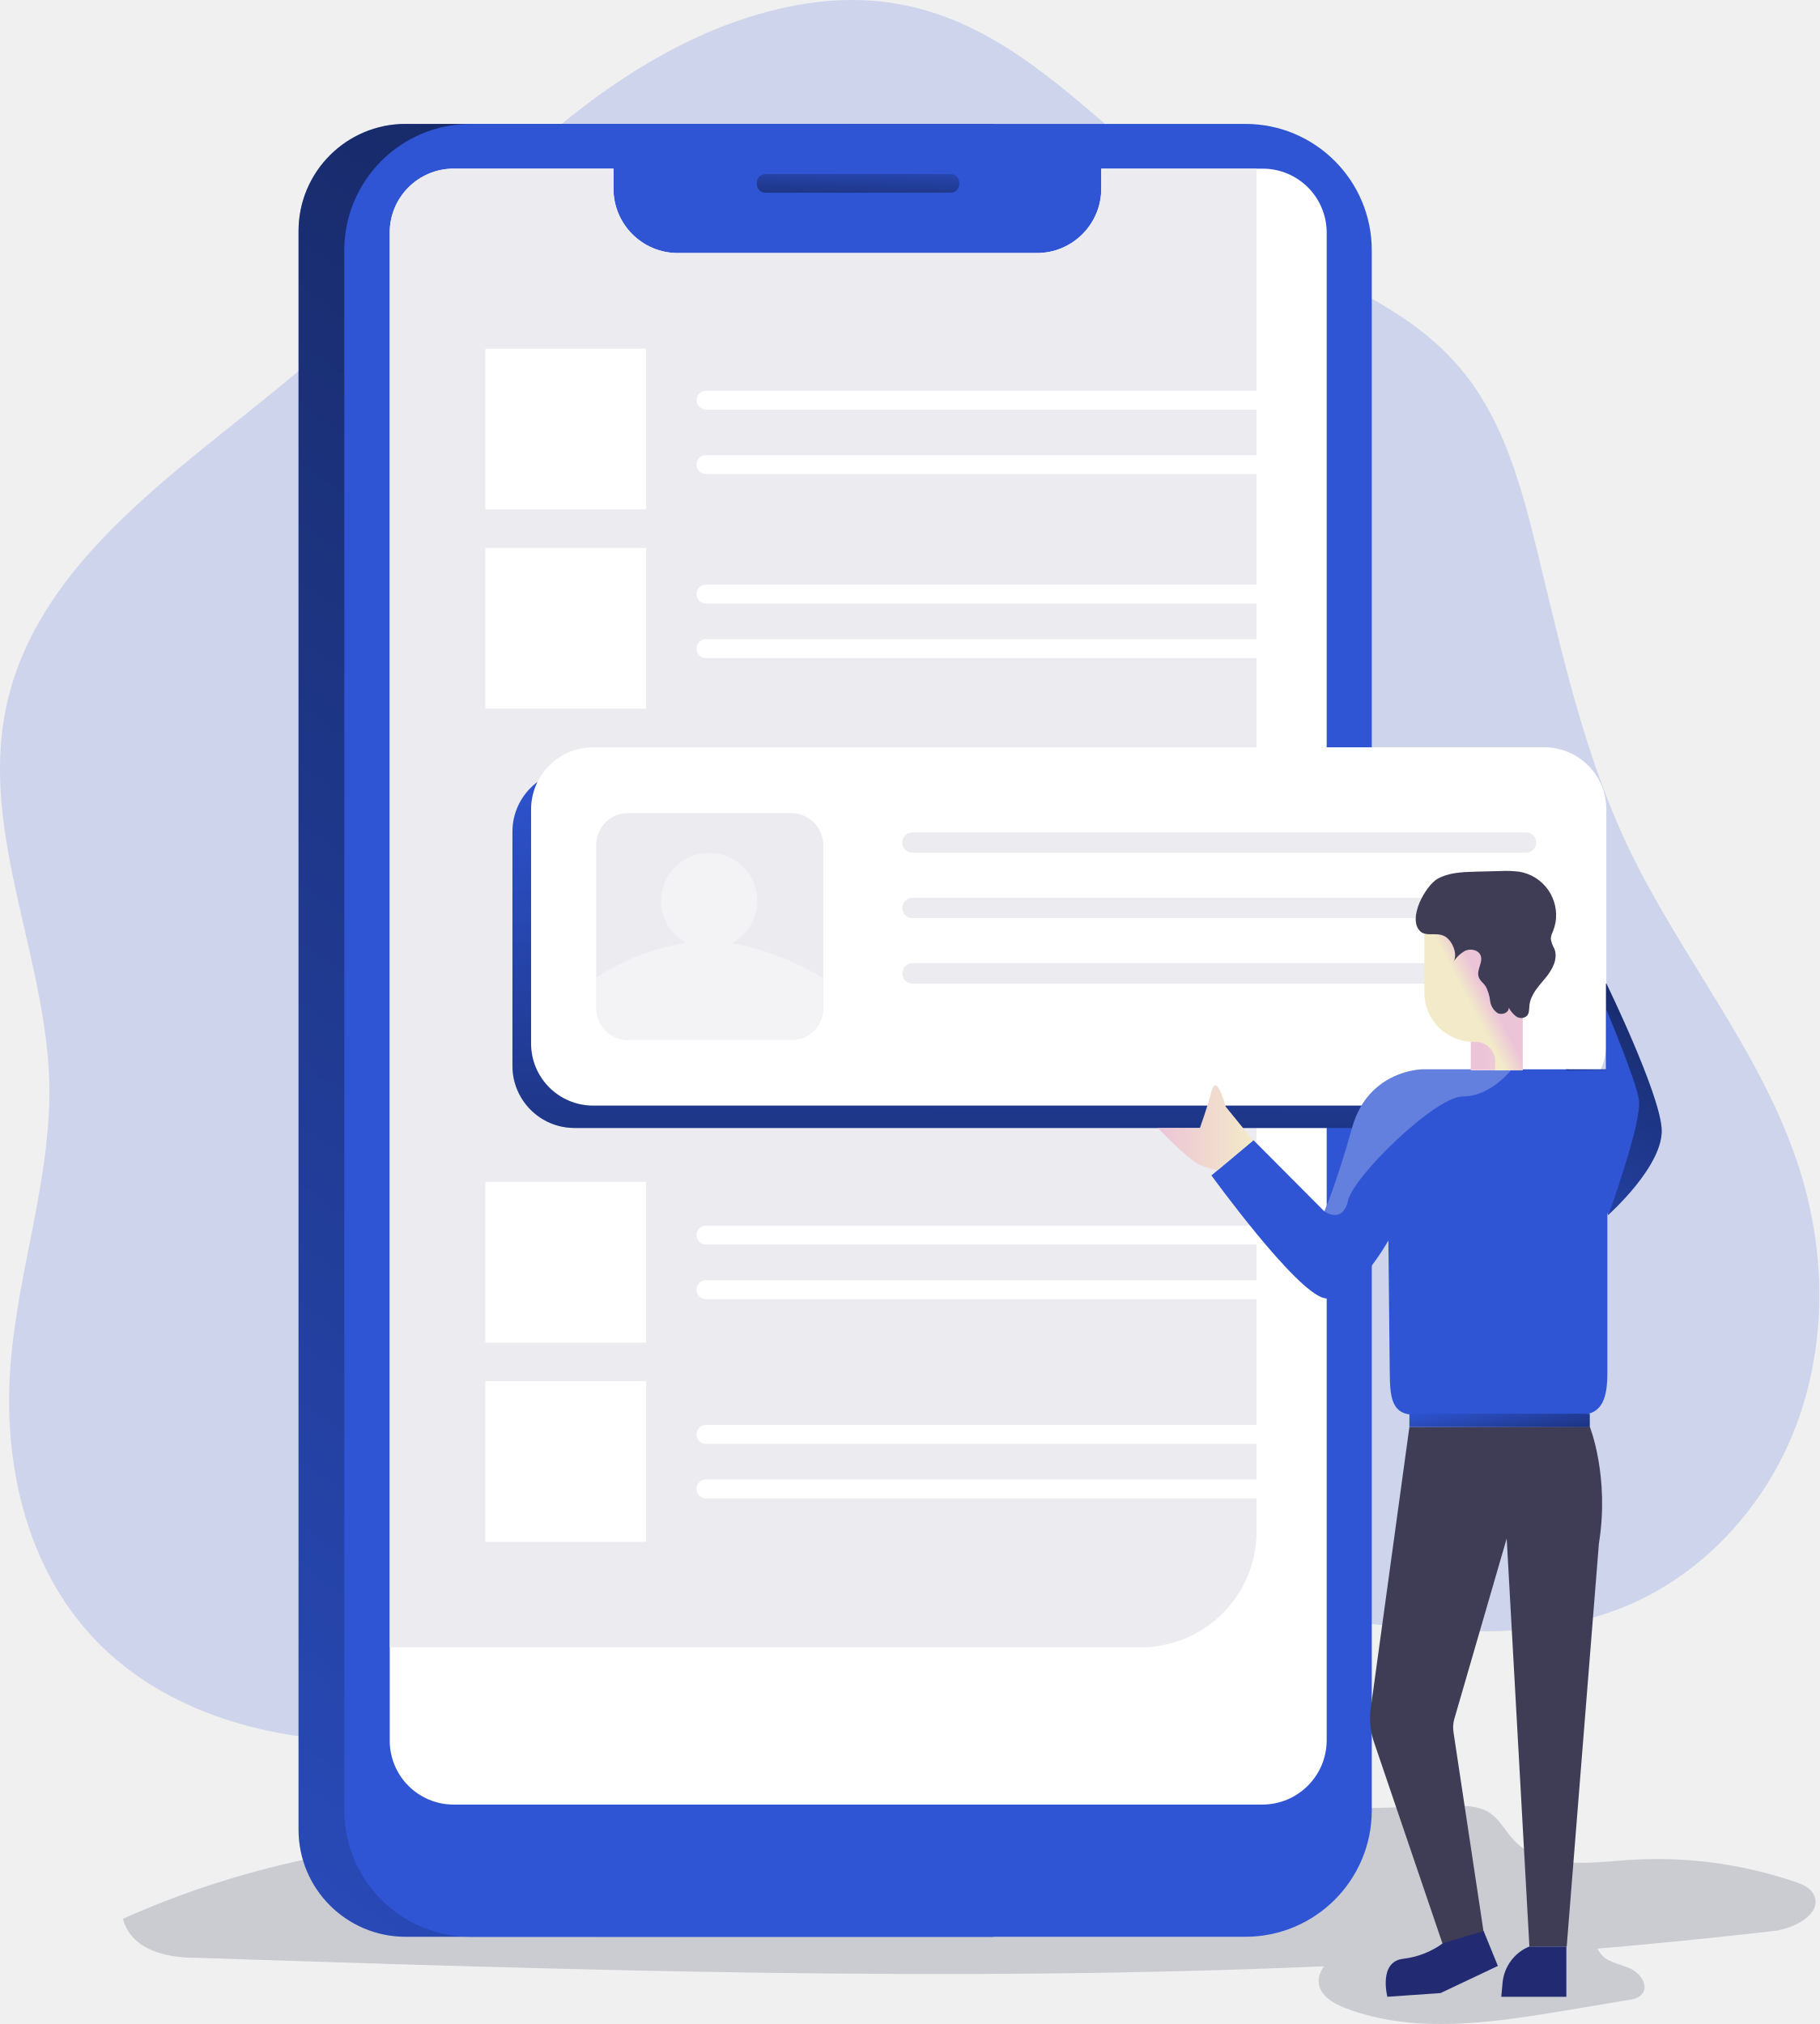
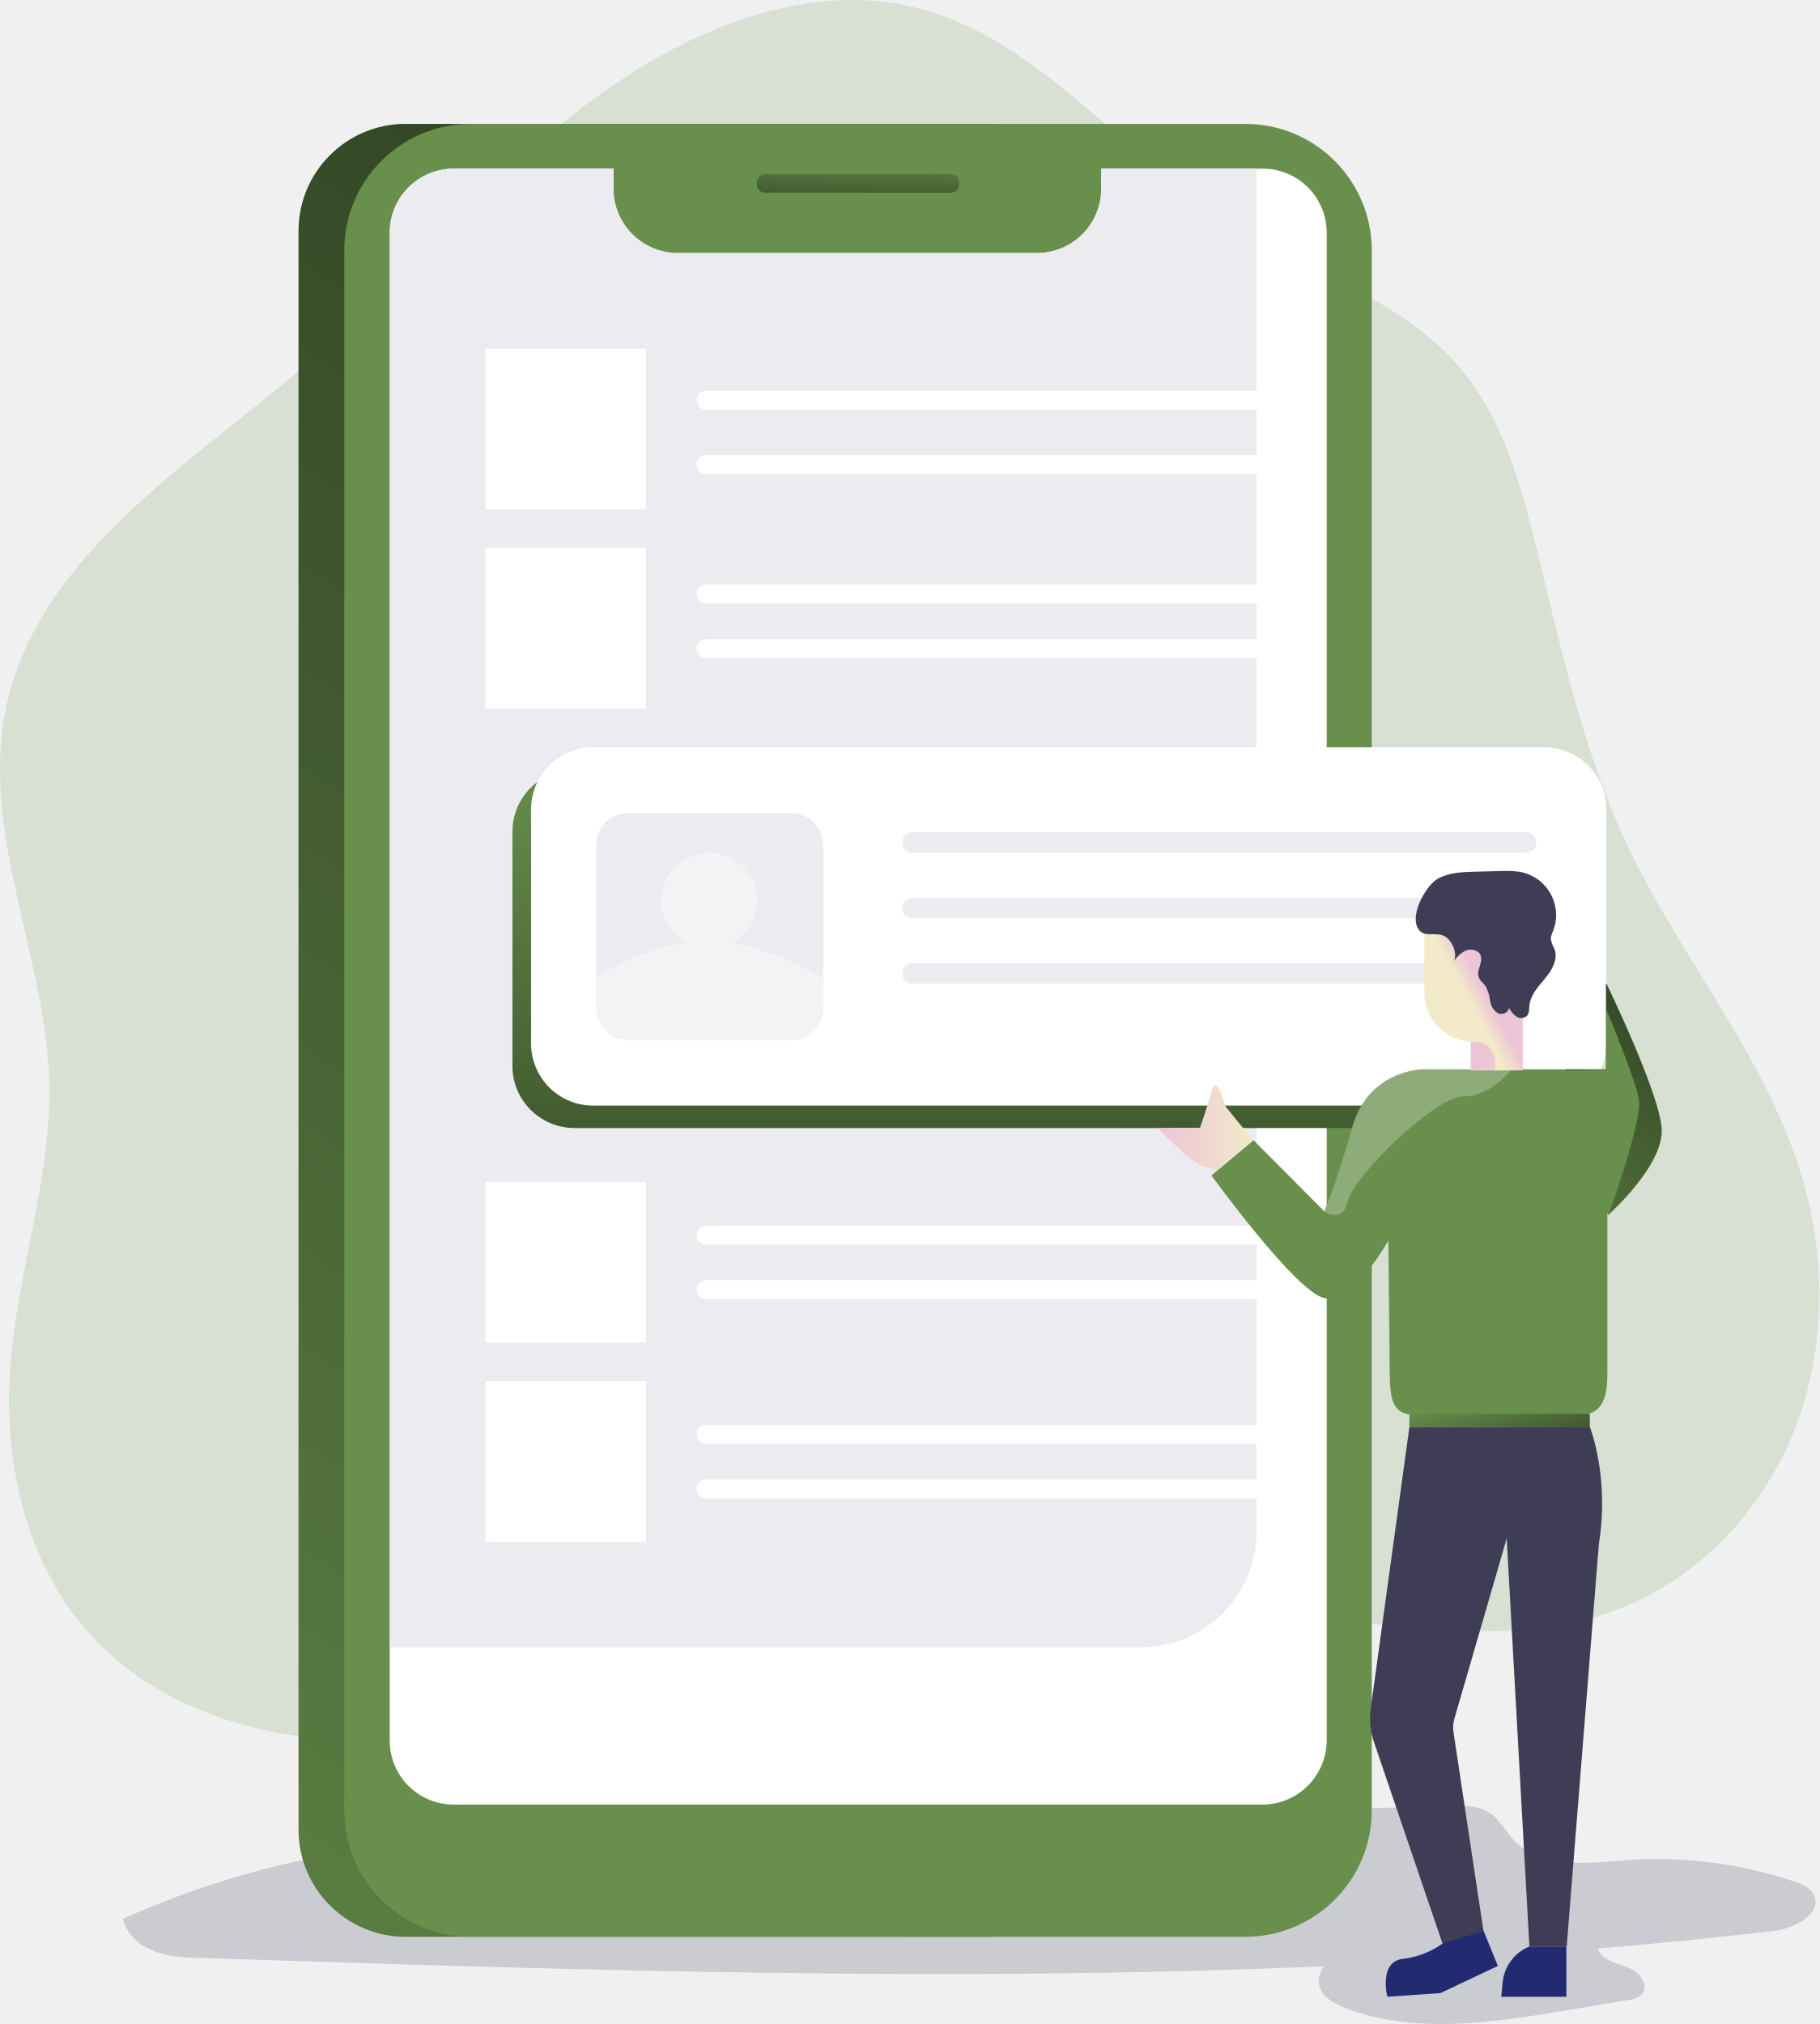
<svg xmlns="http://www.w3.org/2000/svg" xmlns:xlink="http://www.w3.org/1999/xlink" id="Layer_1" data-name="Layer 1" width="536.69" height="597.08" viewBox="0 0 536.69 597.08">
  <defs>
    <linearGradient id="linear-gradient" x1="-58.3" y1="-230.8" x2="370.35" y2="361.96" gradientTransform="matrix(1, 0, 0, -1, -0.02, 428)" gradientUnits="userSpaceOnUse">
      <stop offset="0" stop-opacity="0" />
      <stop offset="0.85" stop-opacity="0.51" />
      <stop offset="0.99" />
    </linearGradient>
    <linearGradient id="linear-gradient-2" x1="253.4" y1="212.3" x2="252.84" y2="233.89" gradientTransform="translate(0 -168)" xlink:href="#linear-gradient" />
    <linearGradient id="linear-gradient-3" x1="310.07" y1="390.38" x2="309.23" y2="571.99" gradientTransform="translate(0 -168)" xlink:href="#linear-gradient" />
    <linearGradient id="linear-gradient-4" x1="576.62" y1="30.69" x2="653.8" y2="148.98" gradientTransform="matrix(1, 0, 0, -1, -148.76, 428)" xlink:href="#linear-gradient" />
    <linearGradient id="linear-gradient-5" x1="440.65" y1="411.01" x2="445.72" y2="434.48" gradientTransform="matrix(1, 0, 0, 1, 0, 0)" xlink:href="#linear-gradient" />
    <linearGradient id="linear-gradient-6" x1="436.82" y1="131.71" x2="462.01" y2="132.17" gradientTransform="matrix(1, 0, 0, -1, -0.05, 428.05)" gradientUnits="userSpaceOnUse">
      <stop offset="0" stop-color="#ecc4d7" />
      <stop offset="0.42" stop-color="#efd4d1" />
      <stop offset="1" stop-color="#f2eac9" />
    </linearGradient>
    <linearGradient id="linear-gradient-7" x1="587.02" y1="135.78" x2="581.83" y2="133.03" gradientTransform="matrix(1, 0, 0, -1, -148.76, 428)" xlink:href="#linear-gradient-6" />
    <linearGradient id="linear-gradient-8" x1="490.36" y1="95.38" x2="518.5" y2="95.38" gradientTransform="matrix(1, 0, 0, -1, -148.76, 428)" xlink:href="#linear-gradient-6" />
  </defs>
  <path d="M523.2,569.6c-17.3,2-34.6,3.7-51.9,5.2a7.46,7.46,0,0,0,.7,1.2c1.8,2.7,5.5,3.2,8.6,4.5s5.9,5,3.9,7.6c-1,1.3-2.8,1.7-4.4,1.9l-17.9,3c-21.8,3.6-44.8,7.2-65.4-.7-8.5-3.3-9.1-8.2-6.2-12.3-110.7,4.8-221.9,1.1-332.8-2.5-9,0-19.1-2.4-21.5-11.5,57.1-25.7,112.5-25.8,174.4-27.5l217.5-5.8c3.7-.1,7.7-.1,10.9,1.8s5,5.7,7.7,8.5c8,8.3,21.4,6.6,32.9,5.7a126.35,126.35,0,0,1,49.6,6.3c2.2.7,4.6,1.7,5.7,3.7C538,564.3,529.5,568.9,523.2,569.6Z" transform="translate(-0.03 0.05)" fill="#1d2741" opacity="0.18" style="isolation: isolate" />
-   <path d="M232.4,2c-29.2,6.1-54.9,23.5-77.1,43.4s-42,42.5-64.7,61.9c-35.1,30.1-80.1,57.1-89,102.5-7.1,36.4,12.1,72.8,13,109.9C15.1,347.8,5.2,375,3.1,403,1,430.6,7.3,459.8,25.4,480.7c25.8,29.8,70,36.8,109.1,31.2s75.9-21.6,114.4-30.1c46.4-10.2,94.7-9.4,142-4.3,28.9,3.1,59.2,7.6,86.4-2.8,24.2-9.2,43.3-29.8,52.5-54s8.9-51.5,1-76.1c-10.9-34.1-35-62.3-50.4-94.6-13.1-27.5-19.6-57.5-26.8-87.1-4.8-19.6-10.2-39.9-23.5-55.1-15.1-17.5-38-25.6-58.3-36.7C322.7,44.3,296.5-11.4,232.4,2Z" transform="translate(-0.03 0.05)" fill="#2f55d4" opacity="0.18" style="isolation: isolate" />
-   <path d="M119.7,36.5H293.1V571.3H119.7a31.6,31.6,0,0,1-31.6-31.6h0V68.1a31.6,31.6,0,0,1,31.6-31.6Z" transform="translate(-0.03 0.05)" fill="#2f55d4" />
+   <path d="M232.4,2c-29.2,6.1-54.9,23.5-77.1,43.4s-42,42.5-64.7,61.9c-35.1,30.1-80.1,57.1-89,102.5-7.1,36.4,12.1,72.8,13,109.9C15.1,347.8,5.2,375,3.1,403,1,430.6,7.3,459.8,25.4,480.7c25.8,29.8,70,36.8,109.1,31.2s75.9-21.6,114.4-30.1c46.4-10.2,94.7-9.4,142-4.3,28.9,3.1,59.2,7.6,86.4-2.8,24.2-9.2,43.3-29.8,52.5-54s8.9-51.5,1-76.1c-10.9-34.1-35-62.3-50.4-94.6-13.1-27.5-19.6-57.5-26.8-87.1-4.8-19.6-10.2-39.9-23.5-55.1-15.1-17.5-38-25.6-58.3-36.7C322.7,44.3,296.5-11.4,232.4,2Z" transform="translate(-0.03 0.05)" fill="#68904C" opacity="0.18" style="isolation: isolate" />
+   <path d="M119.7,36.5H293.1V571.3H119.7a31.6,31.6,0,0,1-31.6-31.6h0V68.1a31.6,31.6,0,0,1,31.6-31.6Z" transform="translate(-0.03 0.05)" fill="#68904C" />
  <path d="M119.7,36.5H293.1V571.3H119.7a31.6,31.6,0,0,1-31.6-31.6h0V68.1a31.6,31.6,0,0,1,31.6-31.6Z" transform="translate(-0.03 0.05)" fill="url(#linear-gradient)" />
-   <path d="M138.9,36.5H367.4a37.3,37.3,0,0,1,37.3,37.3V534a37.3,37.3,0,0,1-37.3,37.3H138.9A37.3,37.3,0,0,1,101.6,534V73.8A37.3,37.3,0,0,1,138.9,36.5Z" transform="translate(-0.03 0.05)" fill="#2f55d4" />
+   <path d="M138.9,36.5H367.4a37.3,37.3,0,0,1,37.3,37.3V534a37.3,37.3,0,0,1-37.3,37.3H138.9A37.3,37.3,0,0,1,101.6,534V73.8A37.3,37.3,0,0,1,138.9,36.5Z" transform="translate(-0.03 0.05)" fill="#68904C" />
  <path d="M391.4,68.6V513.4a19,19,0,0,1-18.9,18.9H133.8A18.86,18.86,0,0,1,115,513.4h0V68.6a18.86,18.86,0,0,1,18.8-18.9H181v5.9a19,19,0,0,0,19,19H305.9a19,19,0,0,0,19-19V49.7h47.6a18.88,18.88,0,0,1,18.9,18.9Z" transform="translate(-0.03 0.05)" fill="#fff" />
  <path d="M225.8,51.3h54.7a2.48,2.48,0,0,1,2.5,2.5v.5a2.48,2.48,0,0,1-2.5,2.5H225.8a2.48,2.48,0,0,1-2.5-2.5v-.5A2.54,2.54,0,0,1,225.8,51.3Z" transform="translate(-0.03 0.05)" fill="url(#linear-gradient-2)" />
  <path d="M370.7,49.7V451.8a34.14,34.14,0,0,1-34.1,34.1H115V68.6a18.86,18.86,0,0,1,18.8-18.9H181v5.9a19,19,0,0,0,19,19H305.9a19,19,0,0,0,19-19V49.7Z" transform="translate(-0.03 0.05)" fill="#ebebf0" />
-   <path d="M169.5,227H450.1a18.31,18.31,0,0,1,18.3,18.3v69.1a18.31,18.31,0,0,1-18.3,18.3H169.5a18.31,18.31,0,0,1-18.3-18.3V245.3A18.31,18.31,0,0,1,169.5,227Z" transform="translate(-0.03 0.05)" fill="#2f55d4" />
+   <path d="M169.5,227H450.1a18.31,18.31,0,0,1,18.3,18.3v69.1a18.31,18.31,0,0,1-18.3,18.3H169.5a18.31,18.31,0,0,1-18.3-18.3V245.3A18.31,18.31,0,0,1,169.5,227Z" transform="translate(-0.03 0.05)" fill="#68904C" />
  <path d="M169.5,227H450.1a18.31,18.31,0,0,1,18.3,18.3v69.1a18.31,18.31,0,0,1-18.3,18.3H169.5a18.31,18.31,0,0,1-18.3-18.3V245.3A18.31,18.31,0,0,1,169.5,227Z" transform="translate(-0.03 0.05)" fill="url(#linear-gradient-3)" />
  <path d="M175,220.4H455.6a18.31,18.31,0,0,1,18.3,18.3v69.1a18.31,18.31,0,0,1-18.3,18.3H175a18.31,18.31,0,0,1-18.3-18.3V238.7A18.31,18.31,0,0,1,175,220.4Z" transform="translate(-0.03 0.05)" fill="#fff" />
  <rect x="143.17" y="102.85" width="47.4" height="47.4" fill="#fff" />
  <path d="M185.4,239.8h48a9.5,9.5,0,0,1,9.5,9.5v48a9.5,9.5,0,0,1-9.5,9.5h-48a9.5,9.5,0,0,1-9.5-9.5v-48A9.43,9.43,0,0,1,185.4,239.8Z" transform="translate(-0.03 0.05)" fill="#ebebf0" />
  <rect x="143.17" y="161.65" width="47.4" height="47.4" fill="#fff" />
  <rect x="143.17" y="348.65" width="47.4" height="47.4" fill="#fff" />
  <rect x="143.17" y="407.45" width="47.4" height="47.4" fill="#fff" />
  <path d="M242.8,288.4v8.9a9.5,9.5,0,0,1-9.5,9.5h-48a9.5,9.5,0,0,1-9.5-9.5v-8.9a66.72,66.72,0,0,1,26.5-10.3,14.2,14.2,0,1,1,13.7.1C230.2,280.5,242.8,288.4,242.8,288.4Z" transform="translate(-0.03 0.05)" fill="#fff" opacity="0.38" style="isolation: isolate" />
  <path d="M450.2,251.5h-181a3,3,0,0,1-3-3h0a3,3,0,0,1,3-3h181a3,3,0,0,1,3,3h0A3,3,0,0,1,450.2,251.5Z" transform="translate(-0.03 0.05)" fill="#ebebf0" />
  <path d="M208.3,115.2H377.9a2.8,2.8,0,0,1,2.8,2.8h0a2.8,2.8,0,0,1-2.8,2.8H208.3a2.8,2.8,0,0,1-2.8-2.8h0A2.8,2.8,0,0,1,208.3,115.2Z" transform="translate(-0.03 0.05)" fill="#fff" />
  <path d="M377.9,139.8H208.3a2.8,2.8,0,0,1-2.8-2.8h0a2.8,2.8,0,0,1,2.8-2.8H377.9a2.8,2.8,0,0,1,2.8,2.8h0A2.86,2.86,0,0,1,377.9,139.8Z" transform="translate(-0.03 0.05)" fill="#fff" />
  <path d="M377.9,178H208.3a2.8,2.8,0,0,1-2.8-2.8h0a2.8,2.8,0,0,1,2.8-2.8H377.9a2.8,2.8,0,0,1,2.8,2.8h0A2.86,2.86,0,0,1,377.9,178Z" transform="translate(-0.03 0.05)" fill="#fff" />
  <path d="M377.9,194.1H208.3a2.8,2.8,0,0,1-2.8-2.8h0a2.8,2.8,0,0,1,2.8-2.8H377.9a2.8,2.8,0,0,1,2.8,2.8h0A2.86,2.86,0,0,1,377.9,194.1Z" transform="translate(-0.03 0.05)" fill="#fff" />
  <path d="M377.9,367.1H208.3a2.8,2.8,0,0,1-2.8-2.8h0a2.8,2.8,0,0,1,2.8-2.8H377.9a2.8,2.8,0,0,1,2.8,2.8h0A2.86,2.86,0,0,1,377.9,367.1Z" transform="translate(-0.03 0.05)" fill="#fff" />
  <path d="M377.9,383.2H208.3a2.8,2.8,0,0,1-2.8-2.8h0a2.8,2.8,0,0,1,2.8-2.8H377.9a2.8,2.8,0,0,1,2.8,2.8h0A2.86,2.86,0,0,1,377.9,383.2Z" transform="translate(-0.03 0.05)" fill="#fff" />
  <path d="M377.9,425.9H208.3a2.8,2.8,0,0,1-2.8-2.8h0a2.8,2.8,0,0,1,2.8-2.8H377.9a2.8,2.8,0,0,1,2.8,2.8h0A2.86,2.86,0,0,1,377.9,425.9Z" transform="translate(-0.03 0.05)" fill="#fff" />
  <path d="M377.9,442H208.3a2.8,2.8,0,0,1-2.8-2.8h0a2.8,2.8,0,0,1,2.8-2.8H377.9a2.8,2.8,0,0,1,2.8,2.8h0A2.86,2.86,0,0,1,377.9,442Z" transform="translate(-0.03 0.05)" fill="#fff" />
  <path d="M450.2,270.8h-181a3,3,0,0,1-3-3h0a3,3,0,0,1,3-3h181a3,3,0,0,1,3,3h0A3,3,0,0,1,450.2,270.8Z" transform="translate(-0.03 0.05)" fill="#ebebf0" />
  <path d="M450.2,290.1h-181a3,3,0,0,1-3-3h0a3,3,0,0,1,3-3h181a3,3,0,0,1,3,3h0A3,3,0,0,1,450.2,290.1Z" transform="translate(-0.03 0.05)" fill="#ebebf0" />
  <path d="M415.8,420.9l-11.4,83a21.75,21.75,0,0,0,1.1,10.4l20.4,60,11.9-3.7-9-59.7a9.26,9.26,0,0,1,.2-3.7l15.5-53.4,6.7,120.4h11l9.5-118.9c3.2-19.8-2.7-34.5-2.7-34.5Z" transform="translate(-0.03 0.05)" fill="#3f3d56" />
-   <path d="M474.2,347.7v57c0,7-1.1,12.6-8.1,12.6H417.3c-7,0-7.2-5.6-7.3-12.6l-.4-38.8s-10.5,18.8-18.9,17-33.3-36.2-33.3-36.2l12.4-10.4,20.9,21s3.4-7.6,8.2-24.7,20.8-17.2,20.8-17.2h42.4C477.4,315.4,474.2,347.7,474.2,347.7Z" transform="translate(-0.03 0.05)" fill="#2f55d4" />
-   <path d="M473.9,290.1s15.5,31.8,16.3,42.7-15.8,25.6-15.8,25.6l-12.4-43h11.8V290.1Z" transform="translate(-0.03 0.05)" fill="#2f55d4" />
+   <path d="M474.2,347.7v57c0,7-1.1,12.6-8.1,12.6H417.3c-7,0-7.2-5.6-7.3-12.6l-.4-38.8s-10.5,18.8-18.9,17-33.3-36.2-33.3-36.2l12.4-10.4,20.9,21s3.4-7.6,8.2-24.7,20.8-17.2,20.8-17.2h42.4C477.4,315.4,474.2,347.7,474.2,347.7Z" transform="translate(-0.03 0.05)" fill="#68904C" />
+   <path d="M473.9,290.1s15.5,31.8,16.3,42.7-15.8,25.6-15.8,25.6l-12.4-43h11.8V290.1Z" transform="translate(-0.03 0.05)" fill="#68904C" />
  <path d="M473.9,290.1s15.5,31.8,16.3,42.7-15.8,25.6-15.8,25.6l-12.4-43h11.8V290.1Z" transform="translate(-0.03 0.05)" fill="url(#linear-gradient-4)" />
-   <path d="M474.5,358.4s10.1-27.8,9-34.1-9.6-26.5-9.6-26.5v17.7l-14.9.3Z" transform="translate(-0.03 0.05)" fill="#2f55d4" />
-   <rect x="415.77" y="417.05" width="53.2" height="3.9" fill="#2f55d4" />
+   <path d="M474.5,358.4s10.1-27.8,9-34.1-9.6-26.5-9.6-26.5v17.7l-14.9.3Z" transform="translate(-0.03 0.05)" fill="#68904C" />
+   <rect x="415.77" y="417.05" width="53.2" height="3.9" fill="#68904C" />
  <rect x="415.77" y="417.05" width="53.2" height="3.9" fill="url(#linear-gradient-5)" />
  <rect x="433.87" y="276.75" width="15.3" height="39" fill="url(#linear-gradient-6)" />
  <path d="M449.2,272.4v43.3h-8.1v-2.6a5.8,5.8,0,0,0-5.8-5.8h-.5a14.53,14.53,0,0,1-14.6-14.5h0V272.5h29Z" transform="translate(-0.03 0.05)" fill="url(#linear-gradient-7)" />
  <path d="M424.1,259.2c3.2-1.8,7.1-2,10.9-2.1l7.9-.2a31.33,31.33,0,0,1,5.3.2,13,13,0,0,1,10.7,15h0a13.82,13.82,0,0,1-.8,2.7,6.64,6.64,0,0,0-.6,2,8.86,8.86,0,0,0,1.1,3.1c1.1,3-.7,6.2-2.7,8.6s-4.4,4.9-4.7,8.1c-.1,1,0,2.2-.7,3a2.56,2.56,0,0,1-3.2.2,7.84,7.84,0,0,1-2.2-2.6c.1,1.5-2,2.3-3.3,1.6a5.17,5.17,0,0,1-2.2-3.7,12.1,12.1,0,0,0-1.3-4.2c-.7-1-1.8-1.7-2.1-2.9-.6-2,1.4-4.2.6-6.2-.6-1.6-2.9-2.1-4.5-1.4a9.83,9.83,0,0,0-3.7,3.6c1.5-2,.3-5.4-1.3-7-2.5-2.7-6.2-.4-8.3-2.3C415.1,270.9,420.6,261.2,424.1,259.2Z" transform="translate(-0.03 0.05)" fill="#3f3d56" />
  <path d="M445.8,315.6s-6,7.8-14.2,7.8-32.3,23.6-33.9,30.7-7,3.2-7,3.2,3.4-7.6,8.2-24.7,20.8-17.2,20.8-17.2h21.6Z" transform="translate(-0.03 0.05)" fill="#fff" opacity="0.25" />
  <path d="M437.7,569.6l4.2,10.3-16.9,8L409.3,589s-2.7-10.3,4.6-11.2a24.82,24.82,0,0,0,11.8-4.6Z" transform="translate(-0.03 0.05)" fill="#222a72" />
  <path d="M451.1,574.2h0a12.83,12.83,0,0,0-7.8,10.5l-.4,4.3h19.2V574.2Z" transform="translate(-0.03 0.05)" fill="#222a72" />
  <path d="M369.7,336.4l-8.1-10s-2.8-10.7-4.3-4.1c-.9,3.7-3.3,10.4-3.3,10.4H341.6s8.7,9.2,12.4,10.9a20,20,0,0,0,5.3,1.5Z" transform="translate(-0.03 0.05)" fill="url(#linear-gradient-8)" />
</svg>
